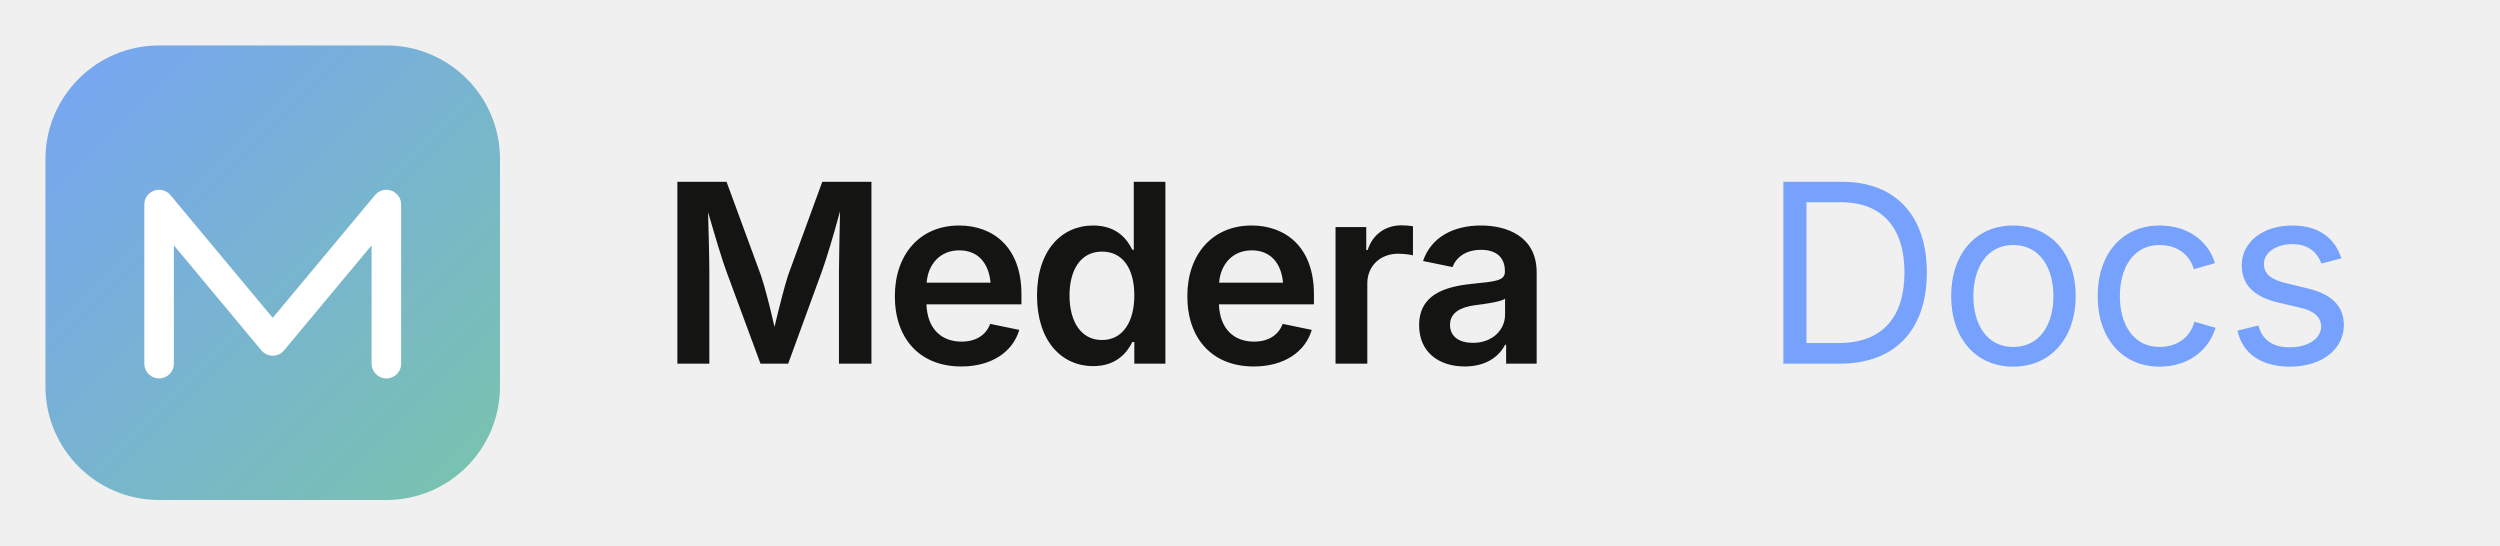
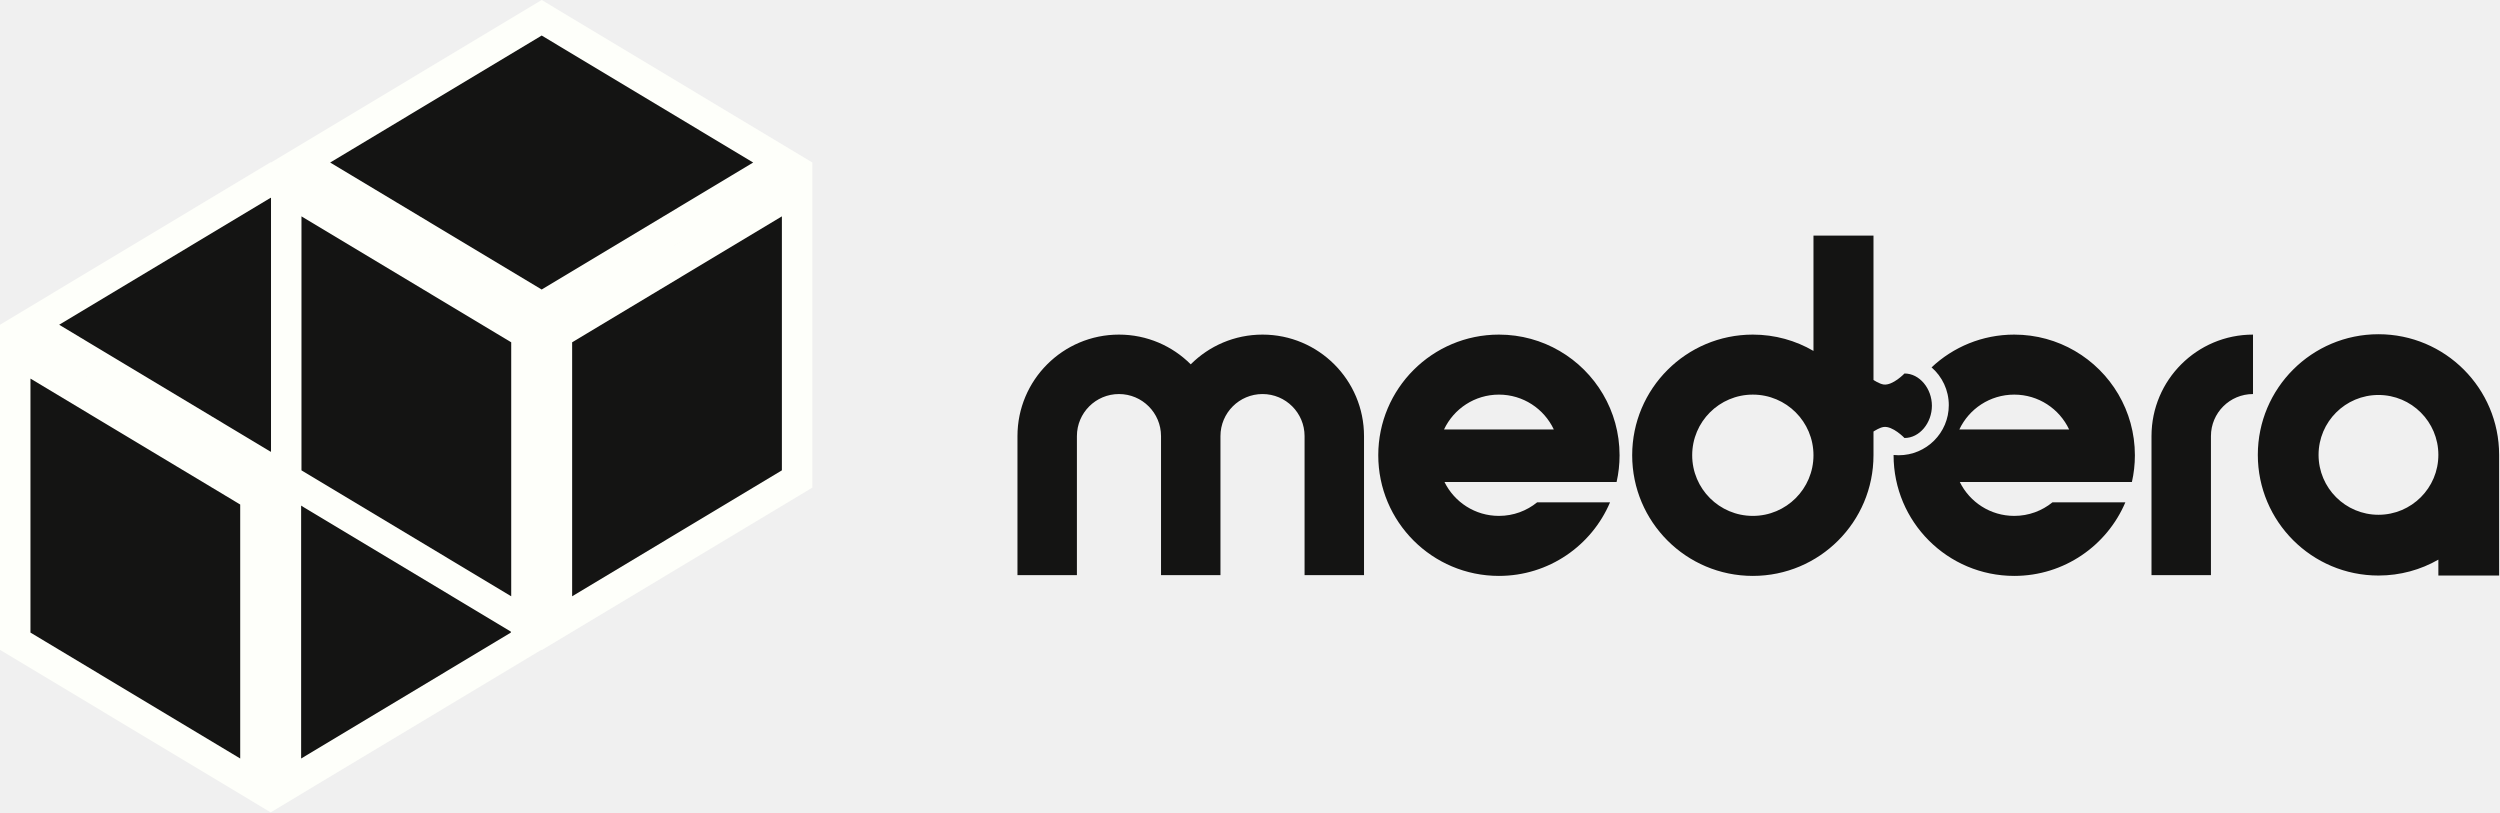
- <svg xmlns="http://www.w3.org/2000/svg" viewBox="0 0 220 48" fill="none">
-   <defs>
-     <linearGradient id="medera-light-grad" x1="0" y1="0" x2="48" y2="48" gradientUnits="userSpaceOnUse">
-       <stop offset="0%" stop-color="#76a1fc" />
-       <stop offset="100%" stop-color="#7ac7a4" />
-     </linearGradient>
-   </defs>
-   <rect x="4" y="4" width="40" height="40" rx="10" fill="url(#medera-light-grad)" />
-   <path d="M14 32 V18 L24 30 L34 18 V32" stroke="#fff" stroke-width="2.6" stroke-linecap="round" stroke-linejoin="round" fill="none" />
-   <text x="58" y="32" font-family="Inter, ui-sans-serif, system-ui" font-size="22" font-weight="600" fill="#141413" letter-spacing="-0.5">Medera</text>
-   <text x="155" y="32" font-family="Inter, ui-sans-serif, system-ui" font-size="22" font-weight="400" fill="#76a1fc" letter-spacing="-0.3">Docs</text>
+ <svg xmlns="http://www.w3.org/2000/svg" width="1231" height="400" viewBox="0 0 1231 400" fill="none">
+   <path fill-rule="evenodd" clip-rule="evenodd" d="M922.505 224.168C922.505 256.979 895.906 283.576 863.096 283.576C830.285 283.576 803.687 256.979 803.687 224.168C803.687 191.355 830.285 164.758 863.096 164.758C873.981 164.758 884.183 167.686 892.956 172.797V116H922.505V187.088C922.505 187.088 925.35 189.012 927.443 189.322C931.95 189.99 937.774 183.904 937.774 183.904C945.227 183.904 951.268 191.363 951.268 199.787C951.268 208.213 945.227 215.672 937.774 215.672C937.774 215.672 931.95 209.586 927.443 210.254C926.513 210.393 925.434 210.85 924.521 211.314C923.383 211.895 922.505 212.488 922.505 212.488V224.168ZM863.096 254.027C879.587 254.027 892.956 240.658 892.956 224.168C892.956 207.676 879.587 194.307 863.096 194.307C846.604 194.307 833.235 207.676 833.235 224.168C833.235 240.658 846.604 254.027 863.096 254.027ZM792.791 247.332C783.763 268.633 762.66 283.576 738.067 283.576C705.257 283.576 678.658 256.979 678.658 224.168C678.658 191.355 705.257 164.758 738.067 164.758C748.953 164.758 759.154 167.686 767.928 172.797C785.6 183.09 797.477 202.242 797.477 224.168C797.477 228.695 796.97 233.105 796.011 237.344H764.871H711.264C716.132 247.227 726.306 254.027 738.067 254.027C745.212 254.027 751.771 251.518 756.91 247.332H792.791ZM738.067 194.307C750.012 194.307 760.317 201.32 765.093 211.453H711.042C715.817 201.32 726.123 194.307 738.067 194.307ZM550.978 164.758C523.376 164.758 501 187.133 501 214.734V283.207H530.27V214.734C530.27 203.299 539.541 194.027 550.978 194.027C562.414 194.027 571.686 203.299 571.686 214.734V283.207H600.955V214.734C600.955 203.299 610.227 194.027 621.663 194.027C633.1 194.027 642.371 203.299 642.371 214.734V283.207H671.641V214.734C671.641 187.133 649.265 164.758 621.663 164.758C607.86 164.758 595.365 170.352 586.32 179.398C577.275 170.352 564.78 164.758 550.978 164.758Z" fill="#141413" />
+   <path fill-rule="evenodd" clip-rule="evenodd" d="M1171.16 283.395C1181.89 283.395 1191.96 280.547 1200.65 275.566V283.395H1230.57V223.984C1230.57 191.172 1203.97 164.574 1171.16 164.574C1138.35 164.574 1111.75 191.172 1111.75 223.984C1111.75 256.795 1138.35 283.395 1171.16 283.395ZM1171.16 253.477C1187.45 253.477 1200.65 240.271 1200.65 223.98C1200.65 207.689 1187.45 194.484 1171.16 194.484C1154.87 194.484 1141.66 207.689 1141.66 223.98C1141.66 240.271 1154.87 253.477 1171.16 253.477ZM1088.67 214.734C1088.67 203.299 1097.94 194.027 1109.38 194.027V164.758C1081.78 164.758 1059.4 187.133 1059.4 214.734V283.207H1088.67V214.734ZM991.81 283.576C1016.4 283.576 1037.5 268.633 1046.53 247.332H1010.65C1005.51 251.518 998.954 254.027 991.81 254.027C980.048 254.027 969.874 247.227 965.006 237.344H1018.61H1049.75C1050.71 233.105 1051.22 228.695 1051.22 224.168C1051.22 202.242 1039.34 183.09 1021.67 172.797C1012.9 167.686 1002.7 164.758 991.81 164.758C976.058 164.758 961.737 170.889 951.104 180.895C956.302 185.414 959.588 192.078 959.588 199.508C959.588 213.127 948.548 224.166 934.928 224.166C934.075 224.166 933.231 224.123 932.4 224.039V224.168C932.4 256.979 958.999 283.576 991.81 283.576ZM1018.83 211.453C1014.06 201.32 1003.75 194.307 991.81 194.307C979.865 194.307 969.56 201.32 964.784 211.453H1018.83Z" fill="#141413" />
+   <path d="M125.778 244.185V386.748L7.5 315.726V173.163L125.778 244.185ZM259.057 315.725L140.778 386.748V244.185L259.057 173.163V315.725ZM251.986 159.911L133.277 231.193L14.569 159.911L133.278 88.628L251.986 159.911Z" fill="#141413" stroke="#FEFFFA" stroke-width="15" />
+   <path d="M259.222 164.304V306.866L140.943 235.845V93.281L259.222 164.304ZM392.5 235.844L274.222 306.866V164.304L392.5 93.281V235.844ZM385.43 80.029L266.721 151.312L148.013 80.029L266.722 8.747L385.43 80.029Z" fill="#141413" stroke="#FEFFFA" stroke-width="15" />
</svg>
